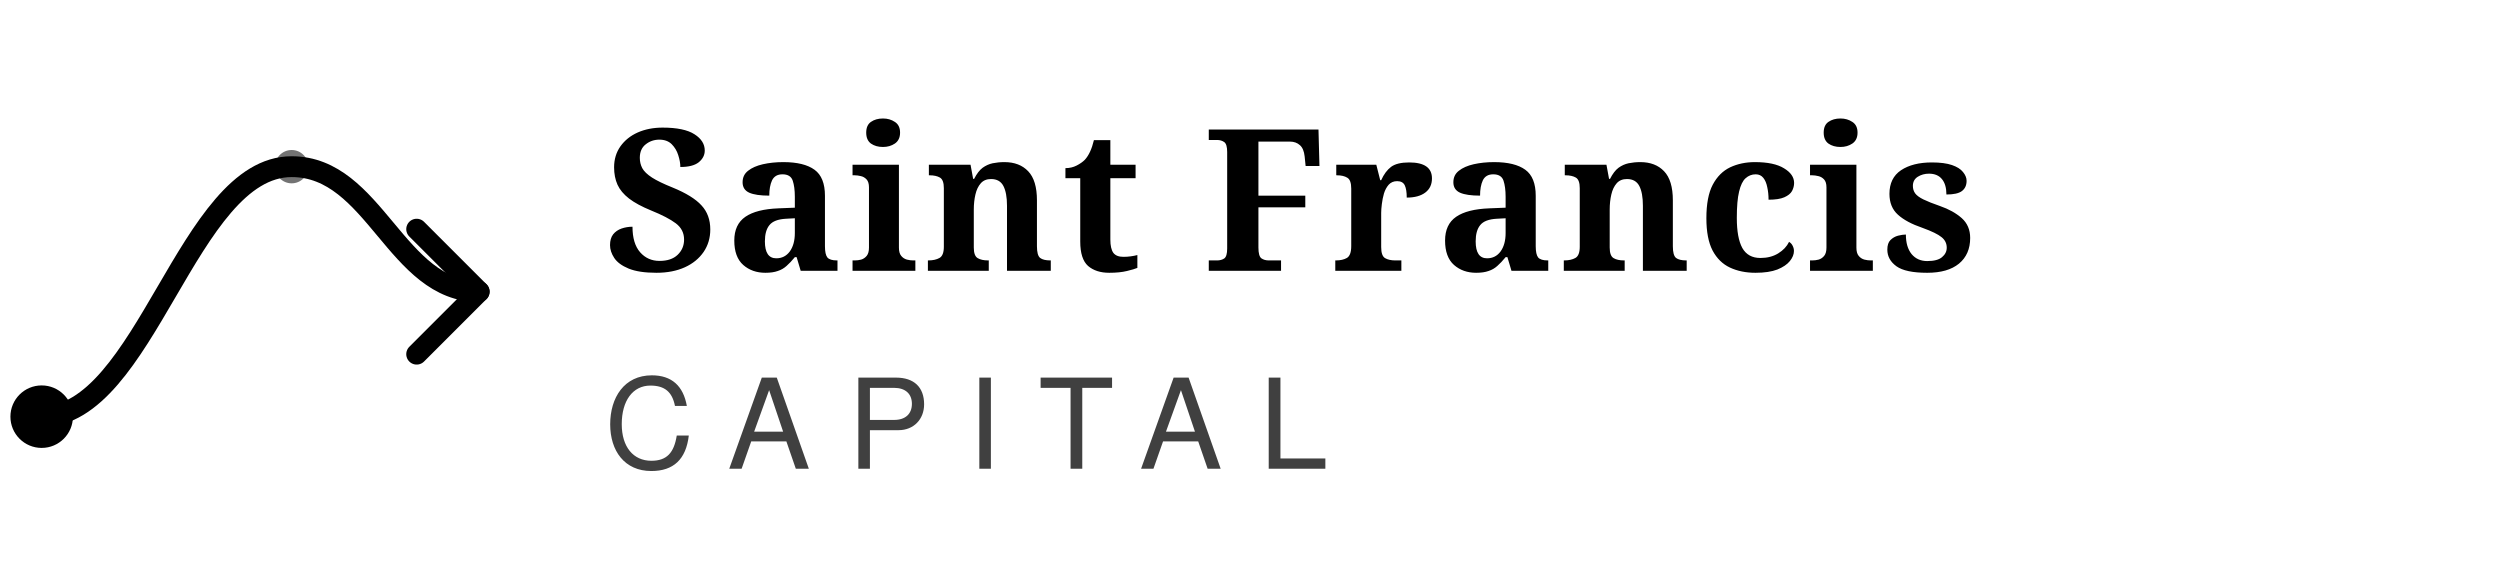
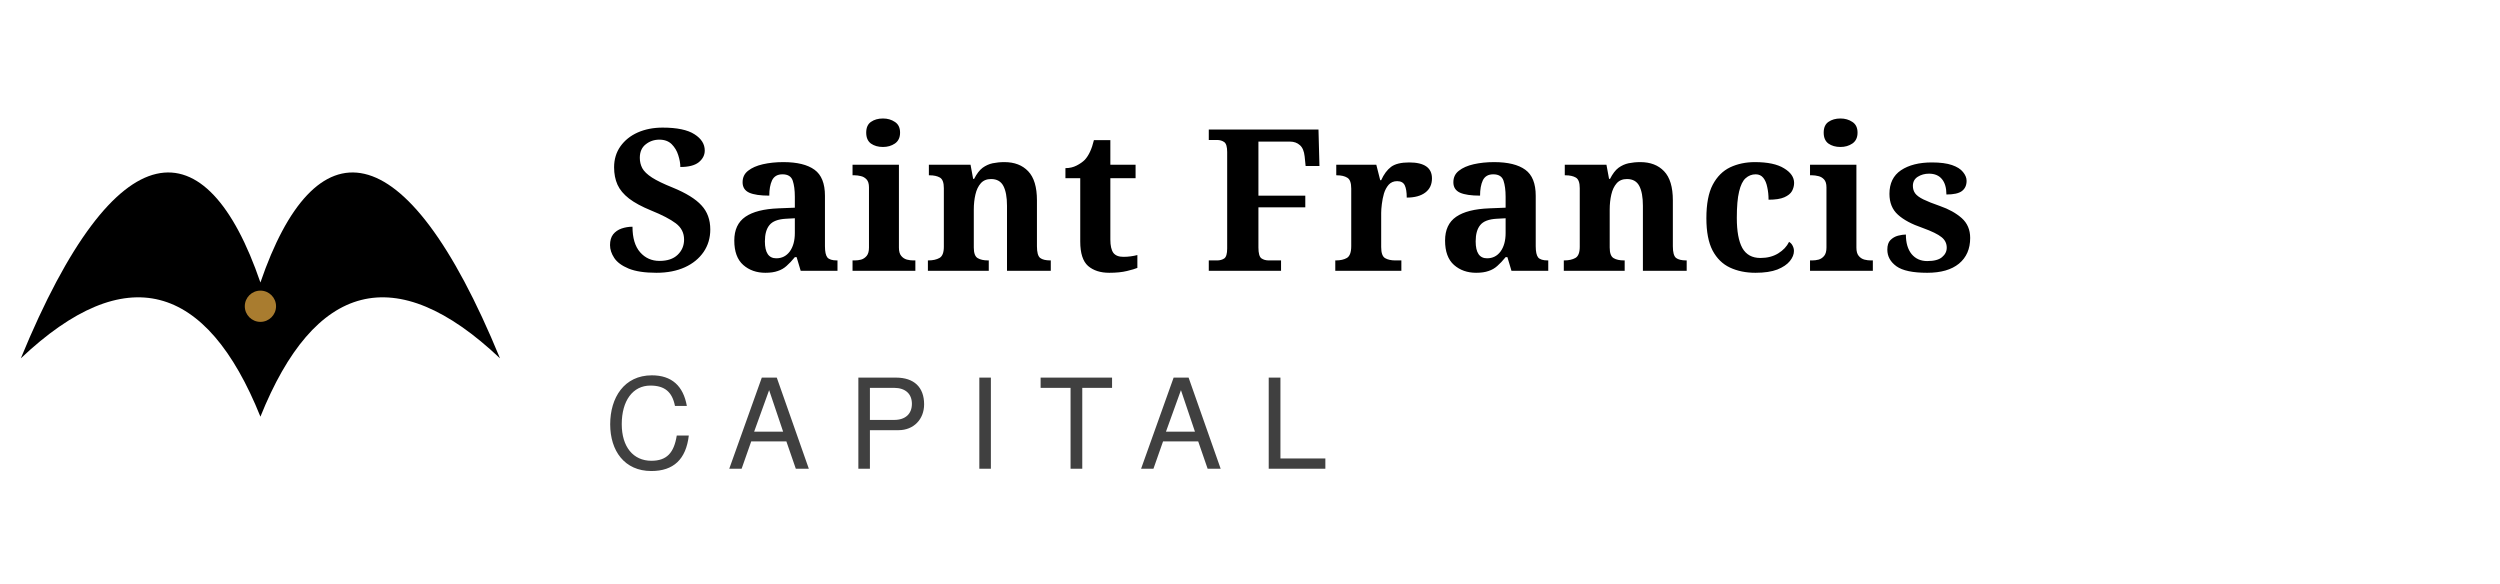
<svg xmlns="http://www.w3.org/2000/svg" viewBox="0 0 240 56" fill="none" role="img" aria-label="Saint Francis Capital">
-   <g>
-     <path d="M4 40 C 14 40, 18 16, 28 16 C 36 16, 38 28, 46 28" stroke="currentColor" stroke-width="2" stroke-linecap="round" fill="none" />
-     <path d="M40 22 L46 28 L40 34" stroke="currentColor" stroke-width="2" stroke-linecap="round" stroke-linejoin="round" fill="none" />
-     <circle cx="4" cy="40" r="3" fill="currentColor" />
-     <circle cx="28" cy="16" r="1.6" fill="currentColor" opacity="0.55" />
+   <g transform="translate(-3.75,-18.8) scale(0.2875,0.56)">
+     <path d="M20,95 C 52,55 82,55 100,82 C 118,55 148,55 180,95 C 145,78 118,82 100,105 C 82,82 55,78 20,95 Z" fill="currentColor" />
  </g>
+   <circle cx="25" cy="29.4" r="1.5" fill="#a97c2f" />
  <g fill="currentColor">
    <text x="58" y="26" font-family="'Fraunces', 'Georgia', serif" font-size="19" font-weight="600" letter-spacing="0.5">Saint Francis</text>
    <text x="58" y="45" font-family="'General Sans', 'Helvetica Neue', sans-serif" font-size="12" letter-spacing="3.5" opacity="0.75">CAPITAL</text>
  </g>
</svg>
